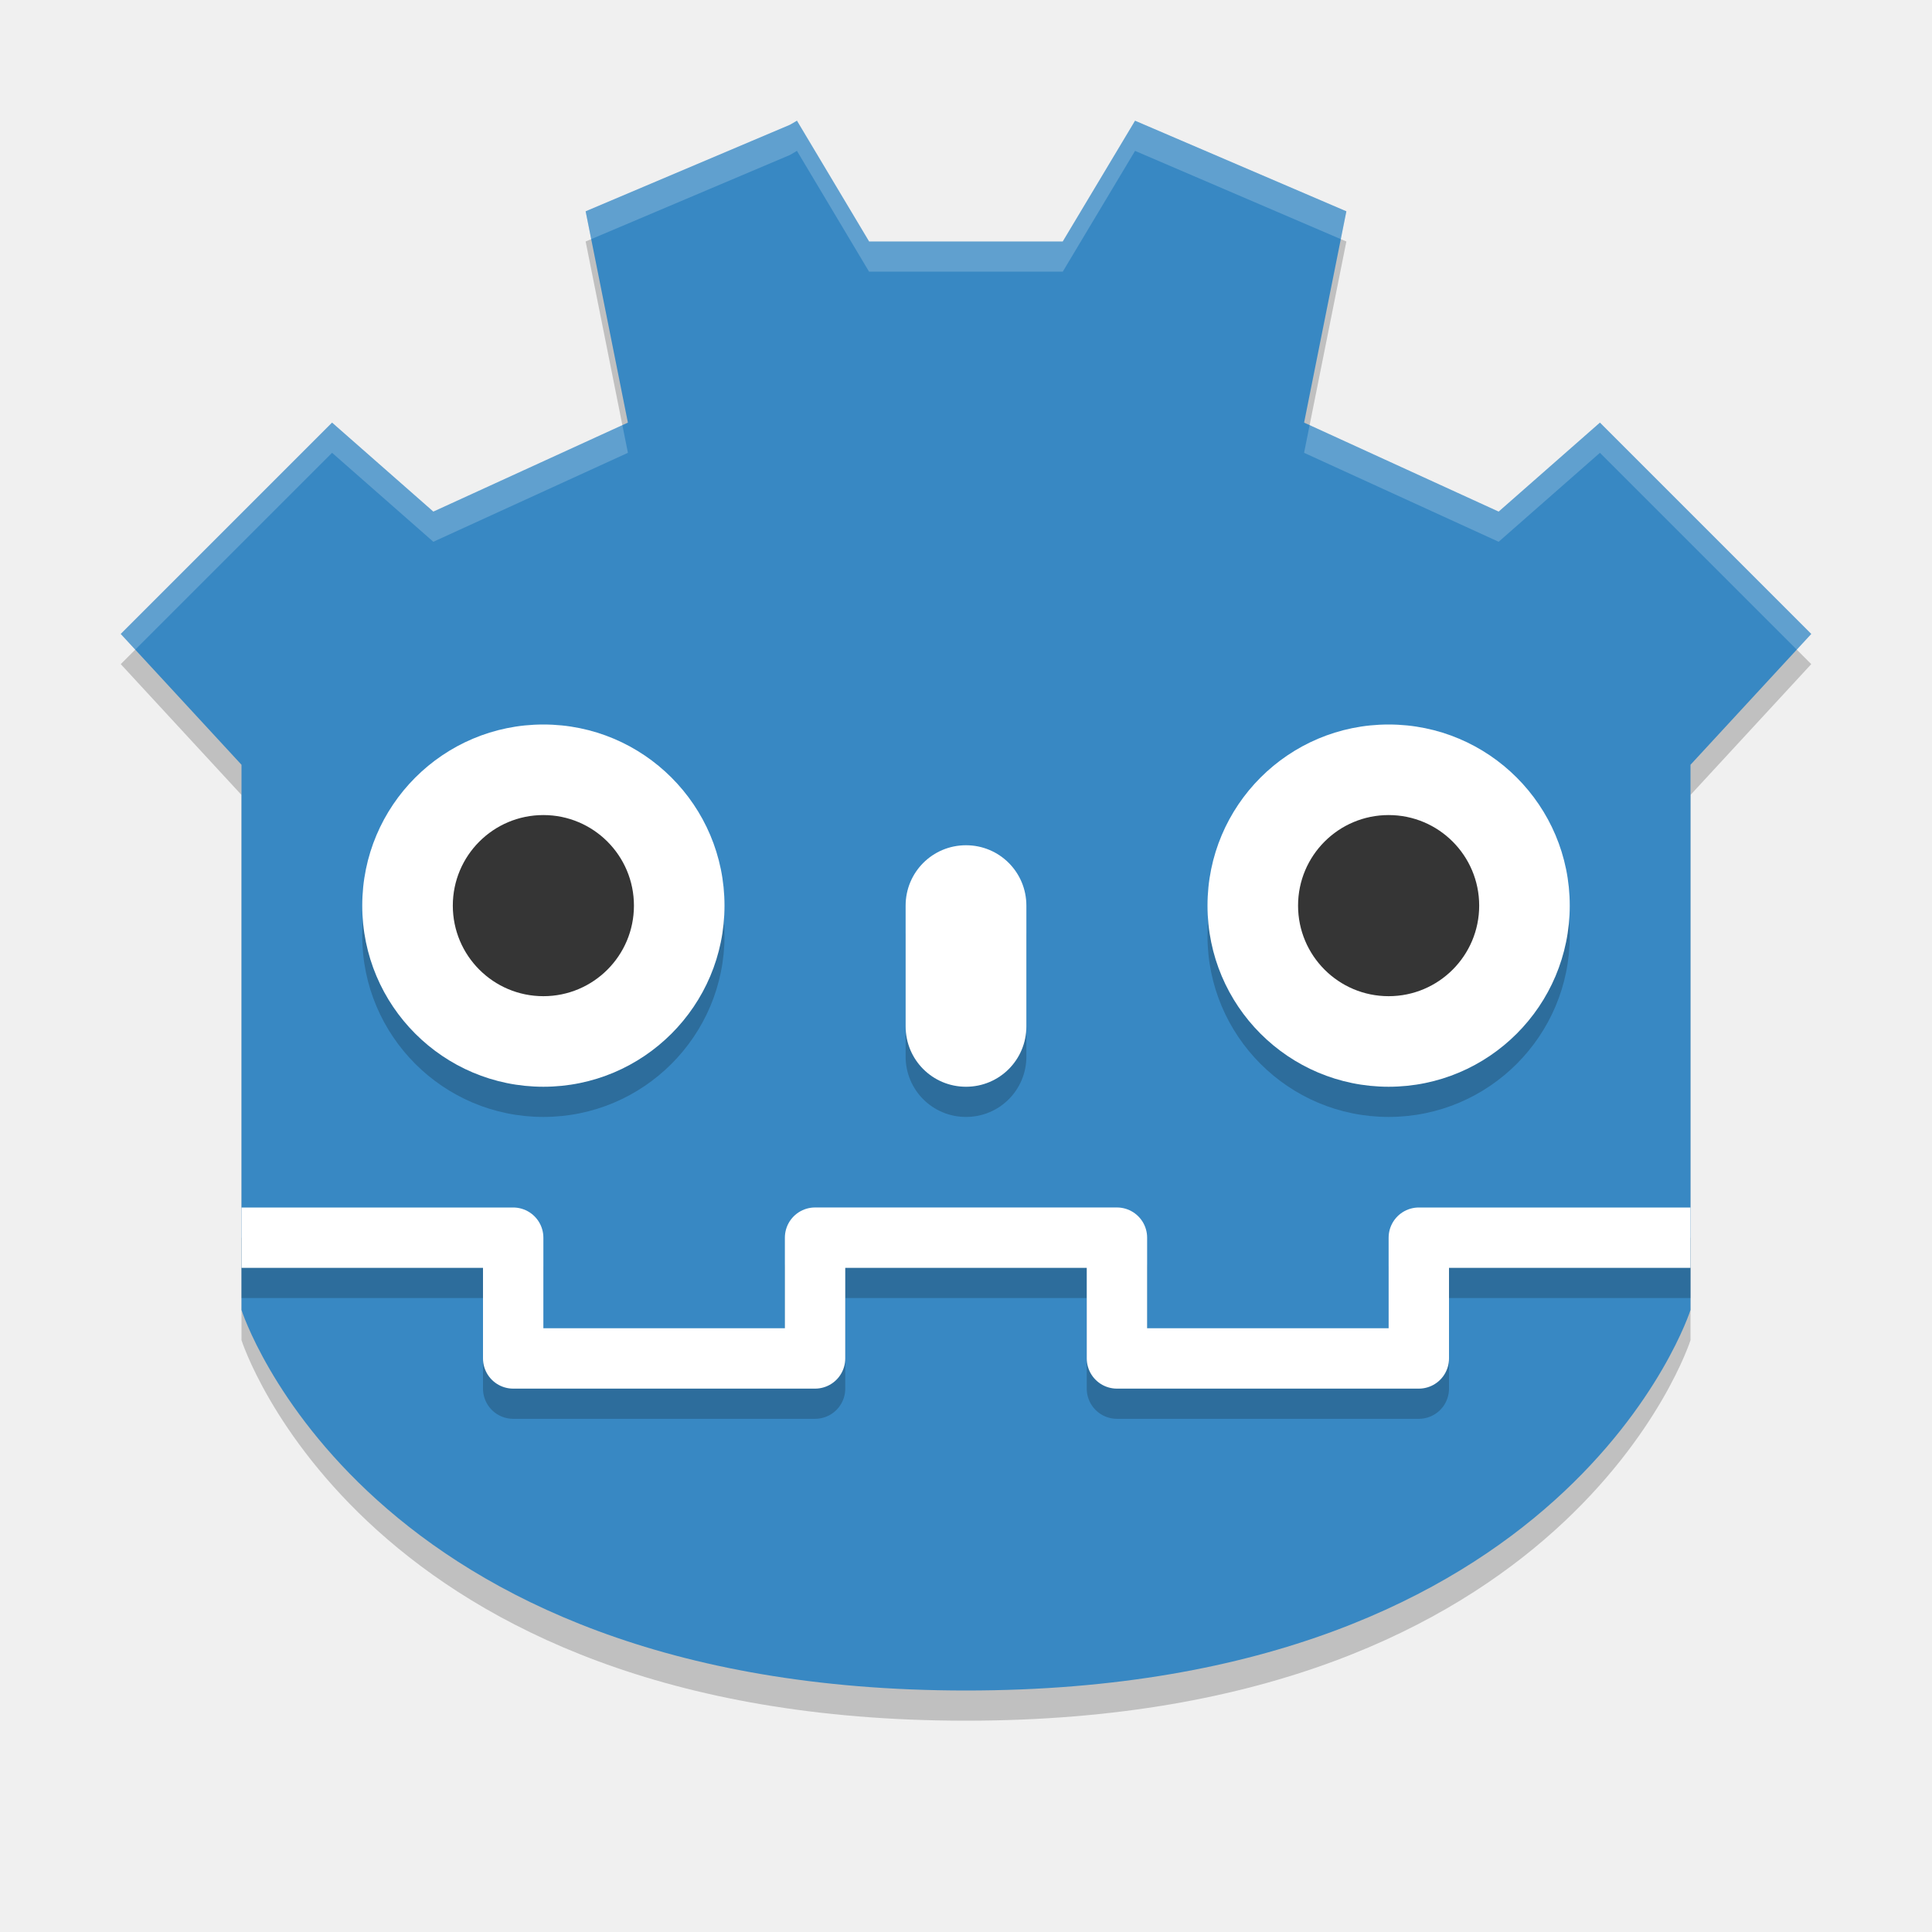
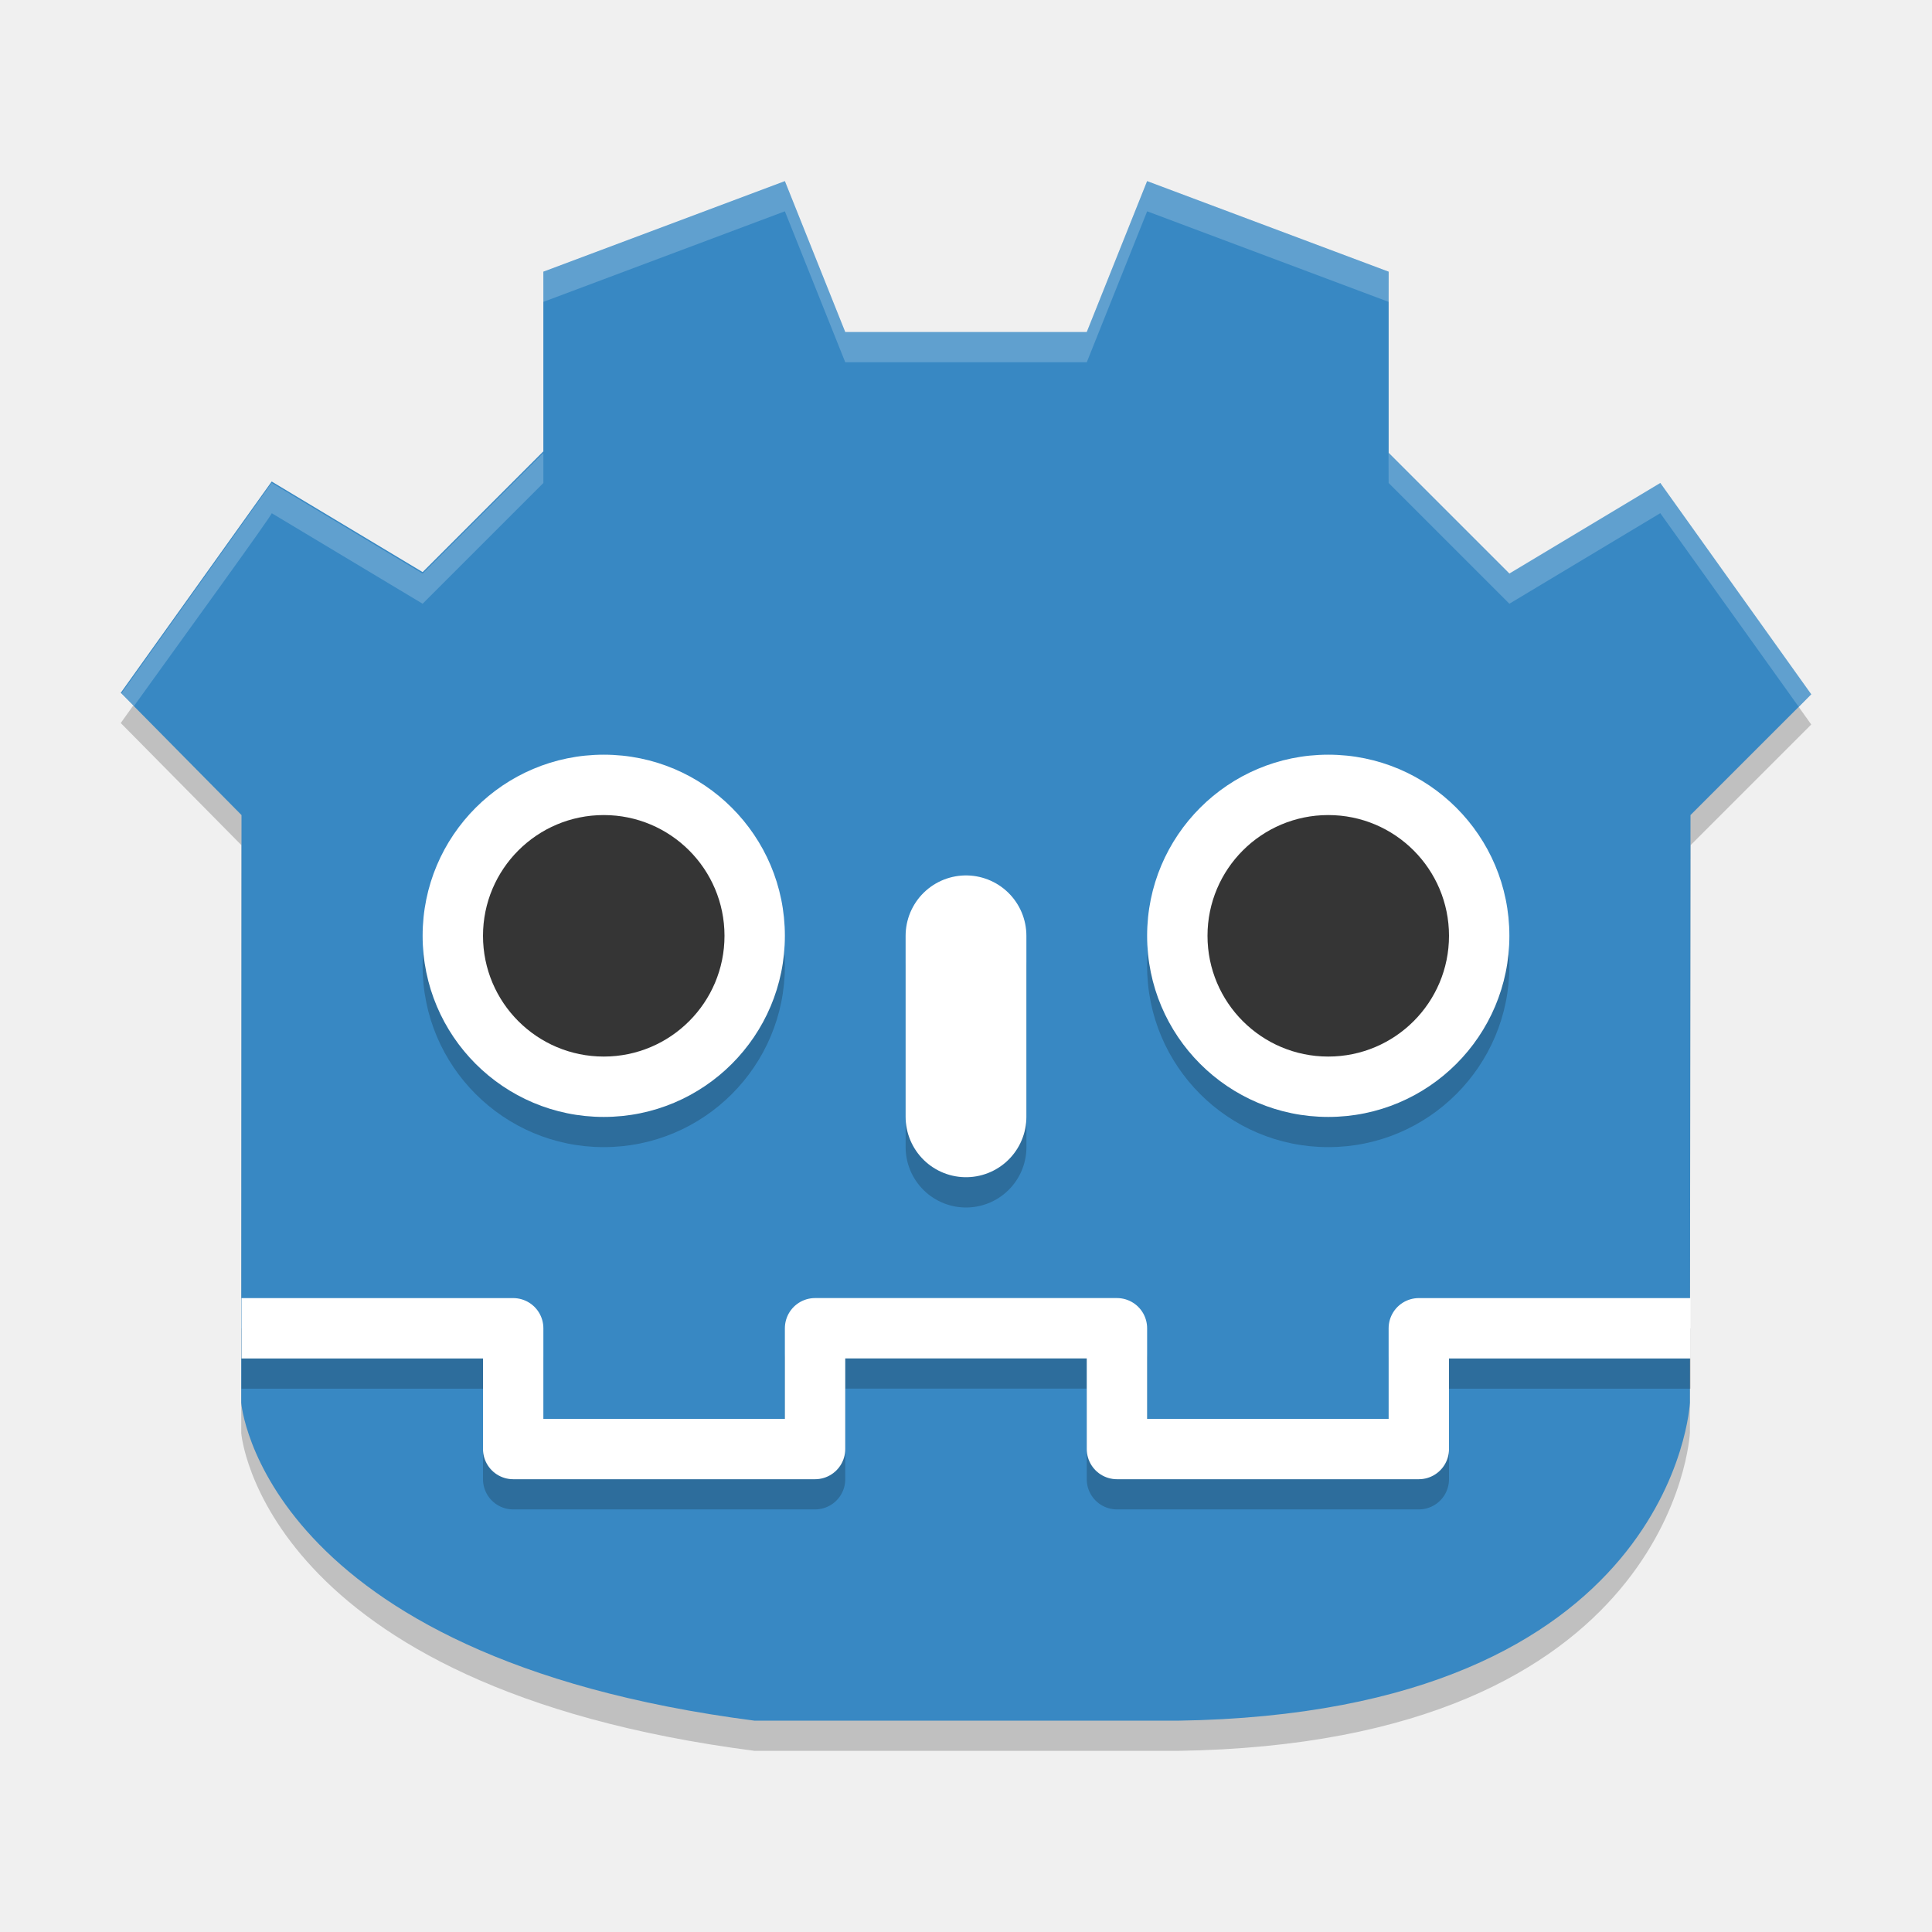
<svg xmlns="http://www.w3.org/2000/svg" width="64" height="64" version="1">
-   <path style="opacity:0.2" d="M 26.4,4.999 26.17,5.133 19.4,8 20.8,15 14.355,17.948 11,15 l -7,7 4,4.334 0,14.511 0,-1.118 0,4.668 C 8,44.395 12,57 32,57 52,57 56,44.395 56,44.395 l 0,-4.668 0,1.118 0,-14.511 L 60,22 53,15 49.645,17.948 43.2,15 44.6,8 37.6,4.999 35.205,9 28.79,9 Z" />
-   <path style="fill:#3888c3" d="M 26.4,3.999 26.17,4.133 19.4,7 20.8,14 14.355,16.948 11,14 l -7,7 4,4.334 0,14.511 0,-1.118 0,4.668 C 8,43.395 12,56 32,56 52,56 56,43.395 56,43.395 l 0,-4.668 0,1.118 0,-14.511 L 60,21 53,14 49.645,16.948 43.2,14 44.6,7 37.6,3.999 35.205,8 28.79,8 Z" />
-   <path style="opacity:.2" d="m18 25c3.314 0 6 2.686 6 6s-2.686 6-6 6-6-2.686-6-6 2.686-6 6-6z" />
-   <path style="fill:#ffffff" d="m18 24c3.314 0 6 2.686 6 6s-2.686 6-6 6-6-2.686-6-6 2.686-6 6-6z" />
-   <path style="fill:#353535" d="m21 30a3 3 0 1 1 -6 0 3 3 0 1 1 6 0z" />
-   <path style="opacity:.2" d="m32 29c1.108 0 2 0.892 2 2v4c0 1.108-0.892 2-2 2s-2-0.892-2-2v-4c0-1.108 0.892-2 2-2z" />
-   <path style="fill:#ffffff" d="m32 28c1.108 0 2 0.892 2 2v4c0 1.108-0.892 2-2 2s-2-0.892-2-2v-4c0-1.108 0.892-2 2-2z" />
-   <path style="opacity:.2" d="m46 25c3.314 0 6 2.686 6 6s-2.686 6-6 6-6-2.686-6-6 2.686-6 6-6z" />
-   <path style="fill:#ffffff" d="m46 24c3.314 0 6 2.686 6 6s-2.686 6-6 6-6-2.686-6-6 2.686-6 6-6z" />
-   <path style="fill:#353535" d="m49 30a3 3 0 1 1 -6 0 3 3 0 1 1 6 0z" />
-   <path style="opacity:0.2;fill:none;stroke:#000000;stroke-width:2;stroke-linejoin:round" d="m 56,42 -9,0 0,4 -10,0 0,-4.001 -5,0 M 8,42 l 9,0 0,4 10,0 0,-4.001 5,0" />
-   <path style="fill:none;stroke:#ffffff;stroke-width:2;stroke-linejoin:round" d="m 56,41 -9,0 0,4 -10,0 0,-4.001 -5,0 M 8,41 l 9,0 0,4 10,0 0,-4.001 5,0" />
-   <path style="fill:#ffffff;opacity:0.2" d="M 26.4 3.998 L 26.17 4.133 L 19.4 7 L 19.584 7.922 L 26.17 5.133 L 26.4 4.998 L 28.789 9 L 35.205 9 L 37.6 4.998 L 44.416 7.922 L 44.6 7 L 37.6 3.998 L 35.205 8 L 28.789 8 L 26.4 3.998 z M 11 14 L 4 21 L 4.48 21.52 L 11 15 L 14.355 17.947 L 20.801 15 L 20.617 14.084 L 14.355 16.947 L 11 14 z M 53 14 L 49.645 16.947 L 43.383 14.084 L 43.199 15 L 49.645 17.947 L 53 15 L 59.52 21.52 L 60 21 L 53 14 z" />
+   <g transform="translate(0,2)">
+     <path style="opacity:0.2" d="M 25,56 C 8.655,53.886 7.991,45.471 7.991,45.471 L 8,26 4,21.951 9,14.951 14,17.951 18,13.951 V 8 L 26,5 28,10 H 36 L 38,5 46,8 V 14 L 50,18 55,15 60,22 56,26 55.98,45.471 C 55.98,45.471 55.48,55.761 39,56 Z" />
+     <path style="fill:#3888c3" d="M 25,55 C 8.655,52.886 7.991,44.471 7.991,44.471 L 8,25 4,20.951 9,13.951 14,16.951 18,12.951 V 7 L 26,4 28,9 H 36 L 38,4 46,7 V 13 L 50,17 55,14 60,21 56,25 55.98,44.471 C 55.98,44.471 55.48,54.761 39,55 Z" />
+     <circle style="opacity:0.2" cx="20" cy="30" r="6" />
+     <circle style="fill:#ffffff" cx="20" cy="29" r="6" />
+     <circle style="fill:#353535" cx="20" cy="29" r="4" />
+     <circle style="opacity:0.2" cx="44" cy="30" r="6" />
+     <circle style="fill:#ffffff" cx="44" cy="29" r="6" />
+     <circle style="fill:#353535" cx="44" cy="29" r="4" />
+     <path style="opacity:0.2;fill:#ffffff" d="M 4,21 8.998,13.995 14,17 18,13 V 14 L 14,18 9,15 C 9.089,14.961 6.017,19.192 4.418,21.417 Z M 60.001,21 54.999,14 49.994,16.998 45.996,12.999 46,14 50,18 54.999,15 59.578,21.405 Z M 45.996,7.001 38.001,4 35.999,9 36.001,10 38.001,5 46,8 Z M 18.002,7.001 26,4 28,9 H 35.999 L 36.001,10 H 28 L 26,5 18,8 Z" />
+     <path style="fill:none;stroke:#000000;stroke-width:4.002;stroke-linecap:round;stroke-opacity:0.2" d="M 32.001,30.001 V 35.999" />
+     <path style="fill:none;stroke:#ffffff;stroke-width:4.001;stroke-linecap:round" d="M 32,29 V 34.996" />
+     <path style="opacity:0.2;fill:none;stroke:#000000;stroke-width:2;stroke-linejoin:round" d="M 56,43.001 H 47 V 47.001 H 37 V 43 H 32 M 8,43.001 H 17 V 47.001 H 27 V 43 H 32" />
+     <path style="fill:none;stroke:#ffffff;stroke-width:2;stroke-linejoin:round" d="M 56,42.001 H 47 V 46.001 H 37 V 42 H 32 M 8,42.001 H 17 V 46.001 H 27 V 42 H 32" />
+   </g>
</svg>
